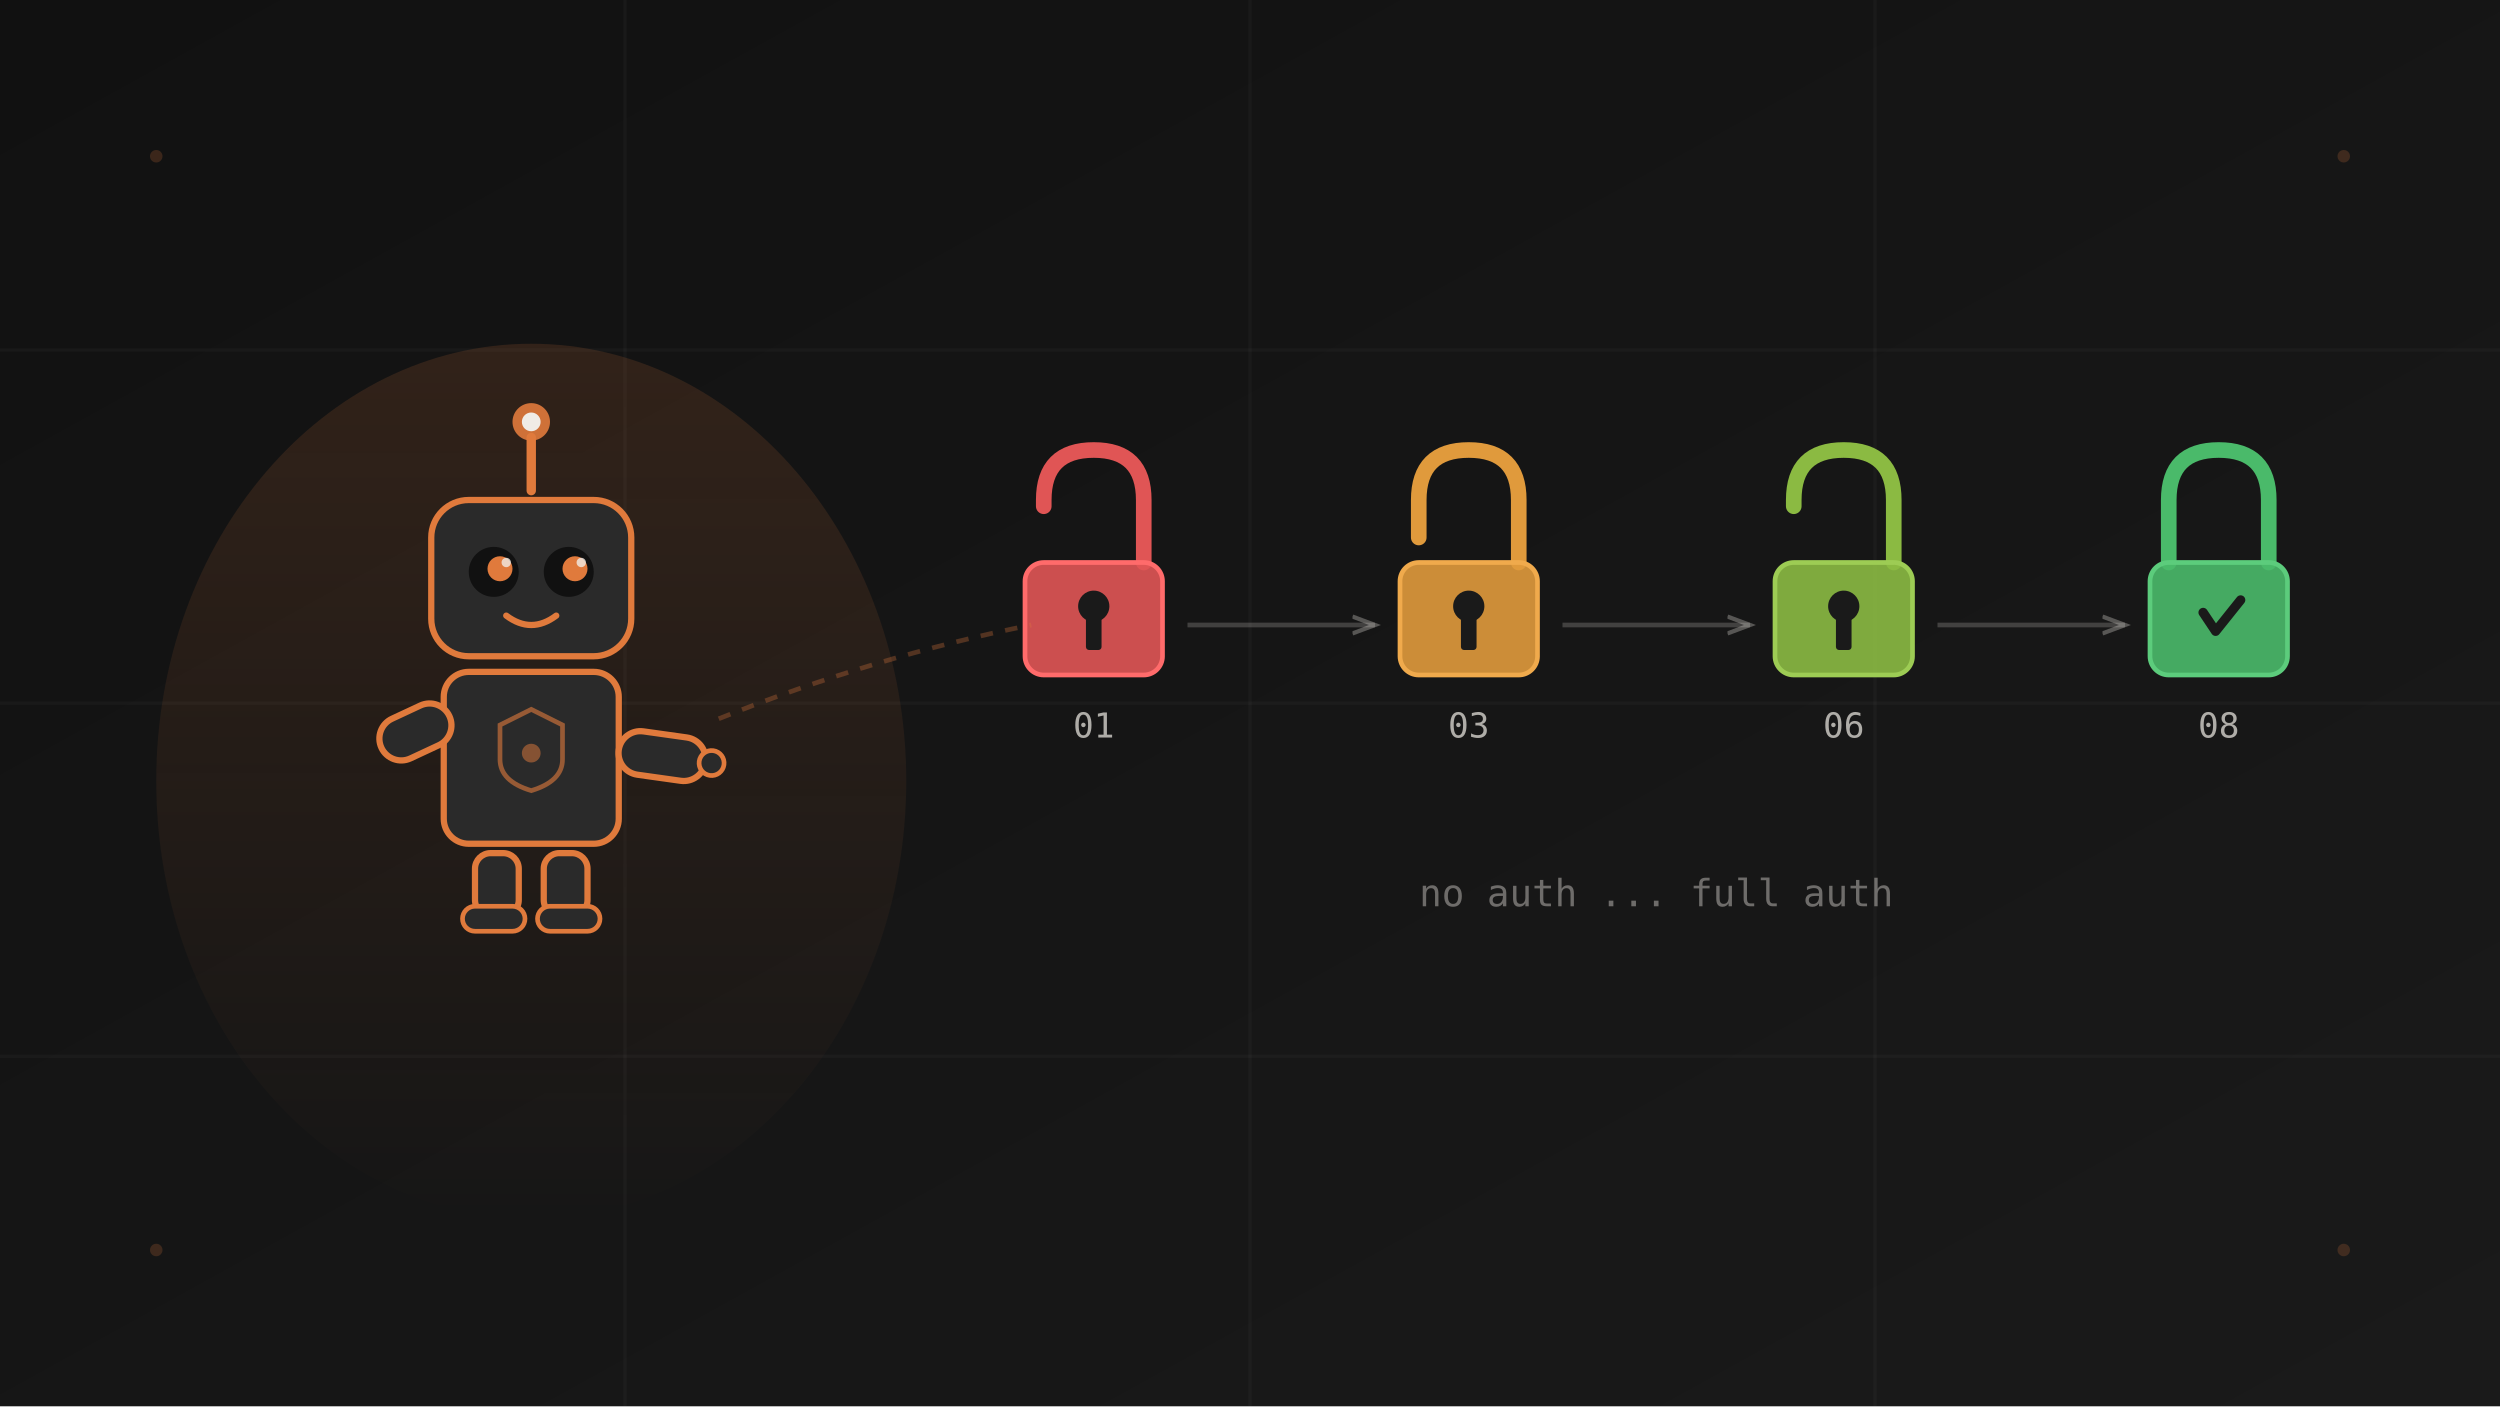
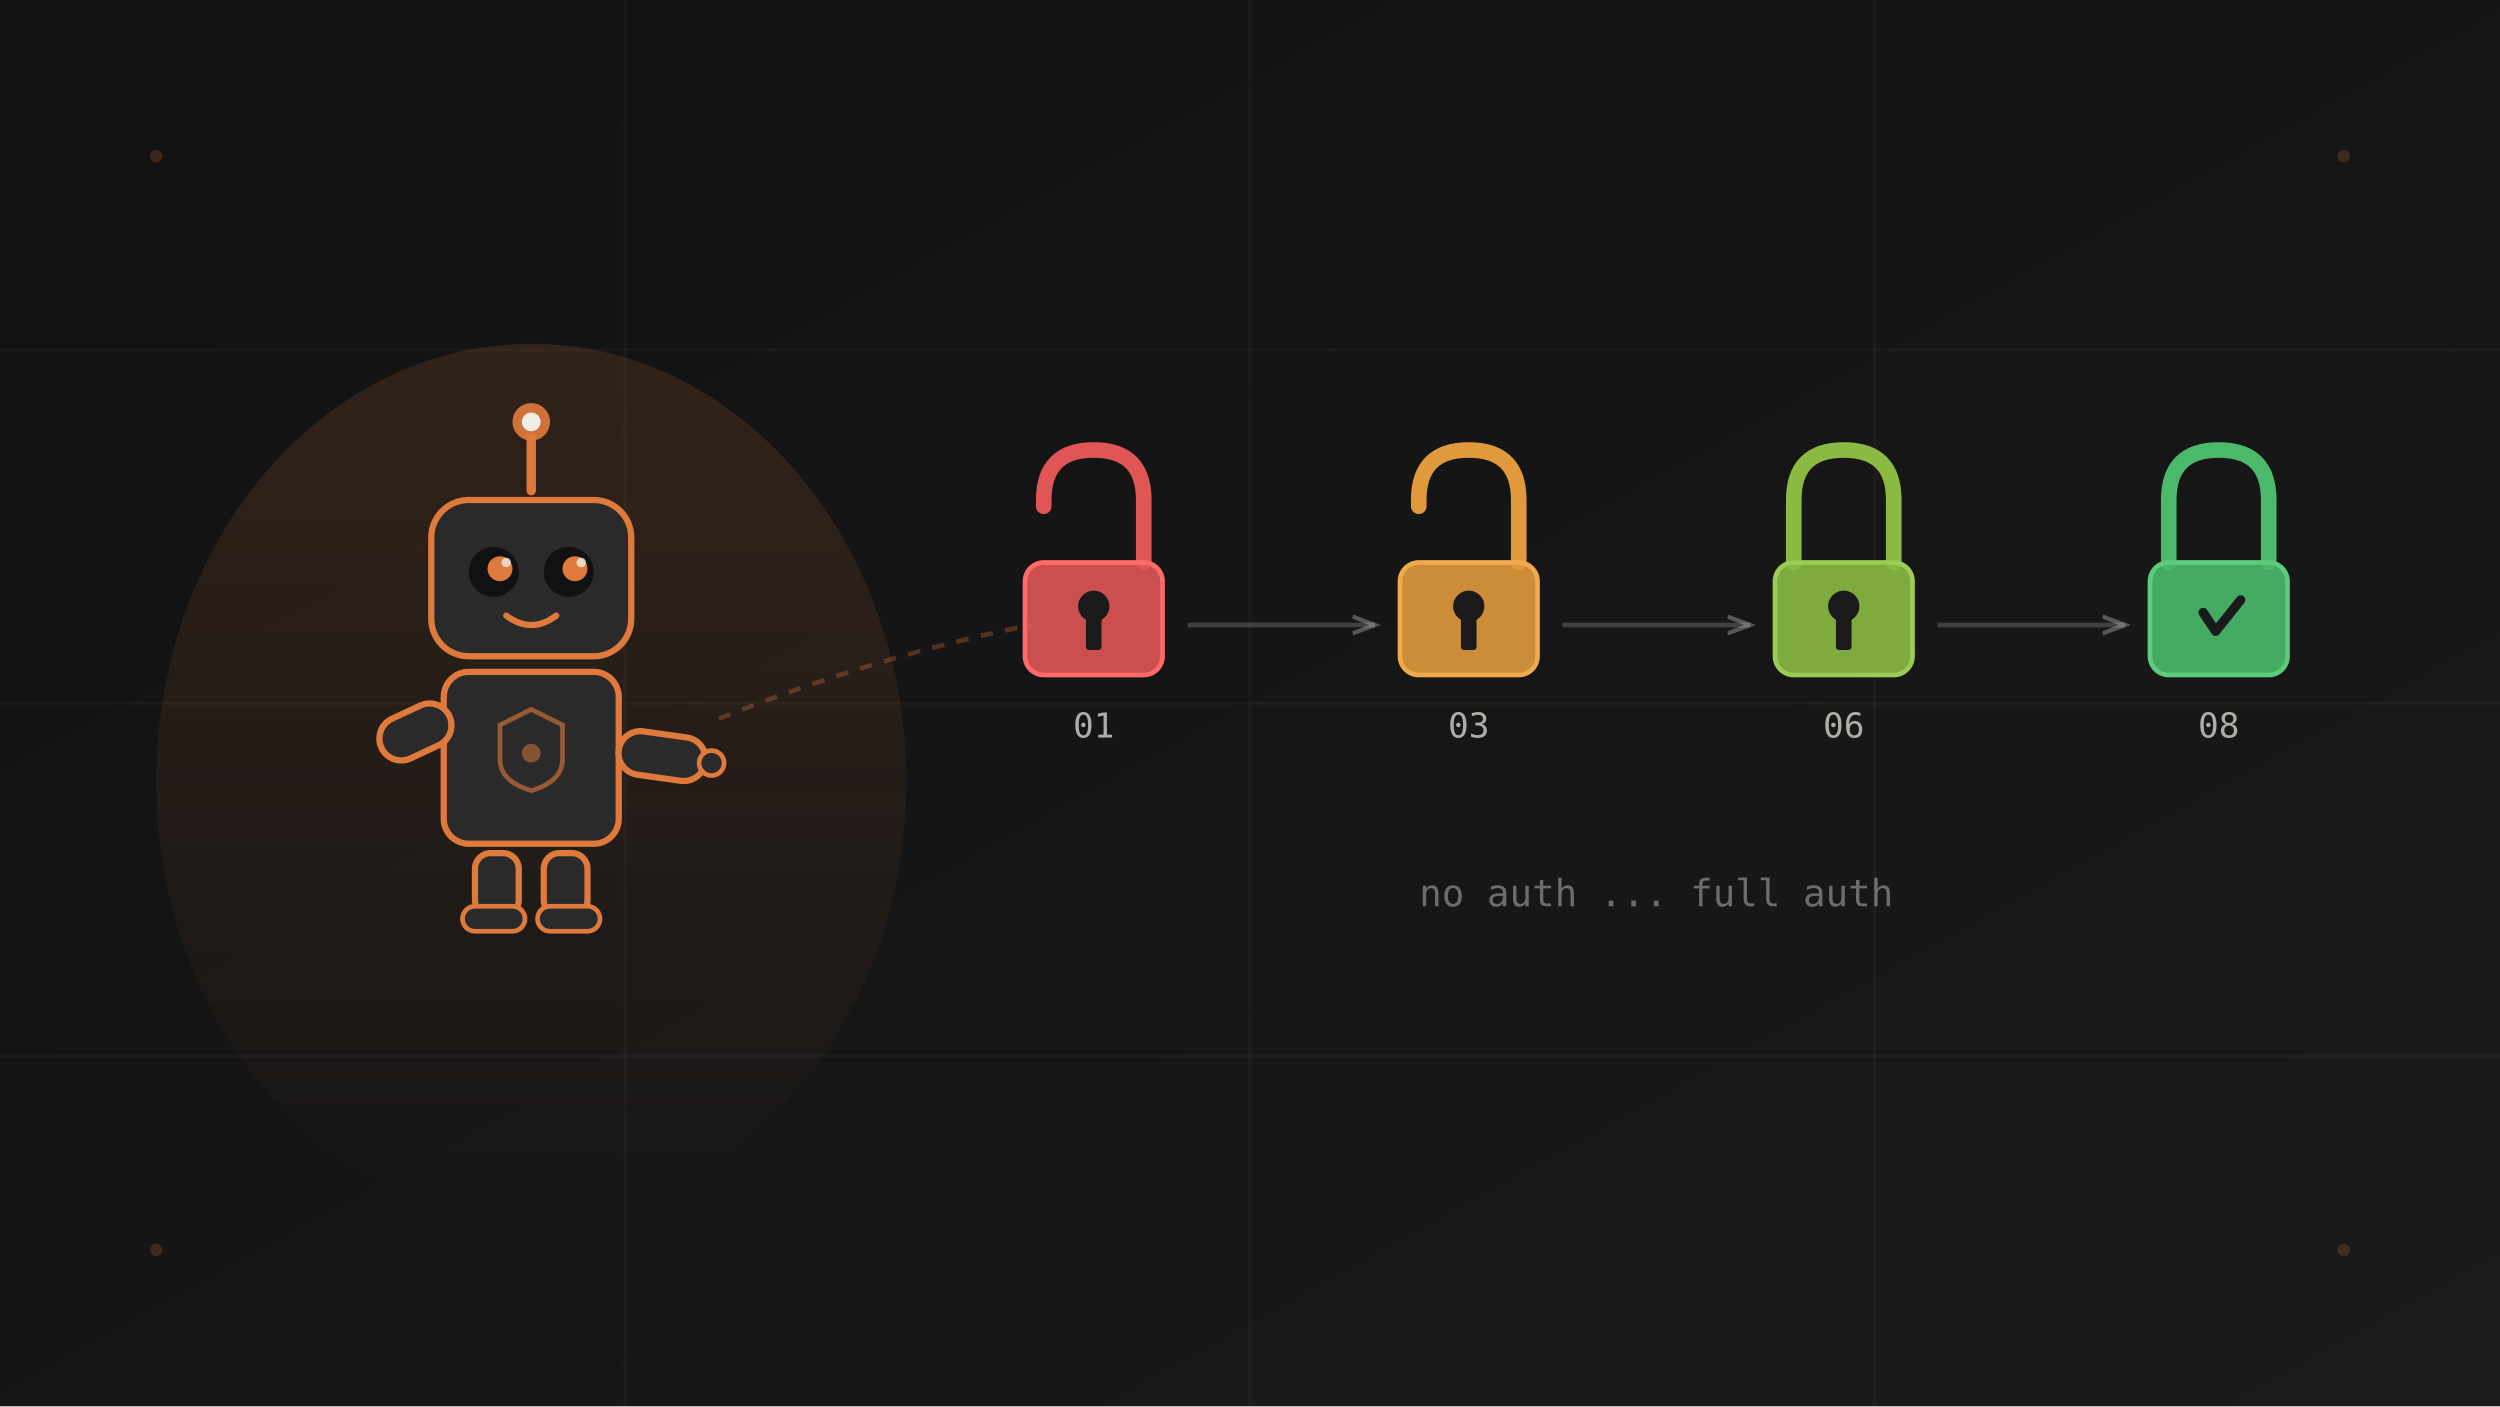
<svg xmlns="http://www.w3.org/2000/svg" viewBox="0 0 800 450">
  <defs>
    <linearGradient id="bg" x1="0" y1="0" x2="1" y2="1">
      <stop offset="0%" stop-color="#111111" />
      <stop offset="100%" stop-color="#1a1a1a" />
    </linearGradient>
    <linearGradient id="glow" x1="0.5" y1="0" x2="0.5" y2="1">
      <stop offset="0%" stop-color="#e07a3c" stop-opacity="0.15" />
      <stop offset="100%" stop-color="#e07a3c" stop-opacity="0" />
    </linearGradient>
  </defs>
  <rect width="800" height="450" fill="url(#bg)" />
  <g stroke="#ffffff" stroke-opacity="0.03" stroke-width="1">
    <line x1="0" y1="112" x2="800" y2="112" />
    <line x1="0" y1="225" x2="800" y2="225" />
    <line x1="0" y1="338" x2="800" y2="338" />
    <line x1="200" y1="0" x2="200" y2="450" />
    <line x1="400" y1="0" x2="400" y2="450" />
    <line x1="600" y1="0" x2="600" y2="450" />
  </g>
  <ellipse cx="170" cy="250" rx="120" ry="140" fill="url(#glow)" />
  <g transform="translate(170, 225)">
    <line x1="0" y1="-68" x2="0" y2="-85" stroke="#e07a3c" stroke-width="3" stroke-linecap="round" />
    <circle cx="0" cy="-90" r="6" fill="#e07a3c" opacity="0.9" />
    <circle cx="0" cy="-90" r="3" fill="#f0ece6" />
    <rect x="-32" y="-65" width="64" height="50" rx="12" fill="#2a2a2a" stroke="#e07a3c" stroke-width="2" />
    <circle cx="-12" cy="-42" r="8" fill="#111111" />
    <circle cx="12" cy="-42" r="8" fill="#111111" />
    <circle cx="-10" cy="-43" r="4" fill="#e07a3c" />
    <circle cx="14" cy="-43" r="4" fill="#e07a3c" />
    <circle cx="-8" cy="-45" r="1.5" fill="#f0ece6" opacity="0.8" />
    <circle cx="16" cy="-45" r="1.5" fill="#f0ece6" opacity="0.8" />
    <path d="M-8,-28 Q0,-22 8,-28" stroke="#e07a3c" stroke-width="2" fill="none" stroke-linecap="round" />
    <rect x="-28" y="-10" width="56" height="55" rx="8" fill="#2a2a2a" stroke="#e07a3c" stroke-width="2" />
    <path d="M0,2 L-10,7 L-10,18 Q-10,25 0,28 Q10,25 10,18 L10,7 Z" fill="none" stroke="#e07a3c" stroke-width="1.5" opacity="0.6" />
    <circle cx="0" cy="16" r="3" fill="#e07a3c" opacity="0.5" />
    <g transform="rotate(-25, -28, 5)">
      <rect x="-50" y="-2" width="24" height="14" rx="7" fill="#2a2a2a" stroke="#e07a3c" stroke-width="2" />
    </g>
    <g transform="rotate(8, 28, 15)">
      <rect x="28" y="8" width="28" height="14" rx="7" fill="#2a2a2a" stroke="#e07a3c" stroke-width="2" />
      <circle cx="58" cy="15" r="4" fill="#2a2a2a" stroke="#e07a3c" stroke-width="1.5" />
    </g>
    <rect x="-18" y="48" width="14" height="20" rx="5" fill="#2a2a2a" stroke="#e07a3c" stroke-width="2" />
    <rect x="4" y="48" width="14" height="20" rx="5" fill="#2a2a2a" stroke="#e07a3c" stroke-width="2" />
    <rect x="-22" y="65" width="20" height="8" rx="4" fill="#2a2a2a" stroke="#e07a3c" stroke-width="1.5" />
    <rect x="2" y="65" width="20" height="8" rx="4" fill="#2a2a2a" stroke="#e07a3c" stroke-width="1.5" />
  </g>
  <g transform="translate(350, 200)">
    <path d="M-16,-38 L-16,-40 Q-16,-56 0,-56 Q16,-56 16,-40 L16,-20" stroke="#e05555" stroke-width="5" fill="none" stroke-linecap="round" />
    <rect x="-22" y="-20" width="44" height="36" rx="6" fill="#e05555" opacity="0.9" />
    <rect x="-22" y="-20" width="44" height="36" rx="6" fill="none" stroke="#ff6b6b" stroke-width="1.5" />
    <circle cx="0" cy="-6" r="5" fill="#1a1a1a" />
    <rect x="-2.5" y="-4" width="5" height="12" rx="1" fill="#1a1a1a" />
    <text x="0" y="36" text-anchor="middle" fill="#f0ece6" font-family="monospace" font-size="11" opacity="0.7">01</text>
  </g>
  <g transform="translate(470, 200)">
-     <path d="M-16,-28 L-16,-40 Q-16,-56 0,-56 Q16,-56 16,-40 L16,-20" stroke="#e09a3c" stroke-width="5" fill="none" stroke-linecap="round" />
+     <path d="M-16,-38 L-16,-40 Q-16,-56 0,-56 Q16,-56 16,-40 L16,-20" stroke="#e09a3c" stroke-width="5" fill="none" stroke-linecap="round" />
    <rect x="-22" y="-20" width="44" height="36" rx="6" fill="#e09a3c" opacity="0.9" />
    <rect x="-22" y="-20" width="44" height="36" rx="6" fill="none" stroke="#f0aa4c" stroke-width="1.5" />
    <circle cx="0" cy="-6" r="5" fill="#1a1a1a" />
    <rect x="-2.5" y="-4" width="5" height="12" rx="1" fill="#1a1a1a" />
    <text x="0" y="36" text-anchor="middle" fill="#f0ece6" font-family="monospace" font-size="11" opacity="0.7">03</text>
  </g>
  <g transform="translate(590, 200)">
-     <path d="M-16,-38 L-16,-40 Q-16,-56 0,-56 Q16,-56 16,-40 L16,-20" stroke="#8bba42" stroke-width="5" fill="none" stroke-linecap="round" />
+     <path d="M-16,-20 L-16,-40 Q-16,-56 0,-56 Q16,-56 16,-40 L16,-20" stroke="#8bba42" stroke-width="5" fill="none" stroke-linecap="round" />
    <rect x="-22" y="-20" width="44" height="36" rx="6" fill="#8bba42" opacity="0.9" />
    <rect x="-22" y="-20" width="44" height="36" rx="6" fill="none" stroke="#9dcc54" stroke-width="1.5" />
    <circle cx="0" cy="-6" r="5" fill="#1a1a1a" />
    <rect x="-2.5" y="-4" width="5" height="12" rx="1" fill="#1a1a1a" />
    <text x="0" y="36" text-anchor="middle" fill="#f0ece6" font-family="monospace" font-size="11" opacity="0.7">06</text>
  </g>
  <g transform="translate(710, 200)">
    <path d="M-16,-20 L-16,-40 Q-16,-56 0,-56 Q16,-56 16,-40 L16,-20" stroke="#4aba6a" stroke-width="5" fill="none" stroke-linecap="round" />
    <rect x="-22" y="-20" width="44" height="36" rx="6" fill="#4aba6a" opacity="0.9" />
    <rect x="-22" y="-20" width="44" height="36" rx="6" fill="none" stroke="#5ccc7c" stroke-width="1.5" />
    <path d="M-5,-4 L-1,2 L7,-8" stroke="#1a1a1a" stroke-width="3" fill="none" stroke-linecap="round" stroke-linejoin="round" />
    <text x="0" y="36" text-anchor="middle" fill="#f0ece6" font-family="monospace" font-size="11" opacity="0.7">08</text>
  </g>
  <g stroke="#f0ece6" stroke-opacity="0.2" stroke-width="1.5" fill="none">
    <path d="M380,200 L440,200" marker-end="url(#arrow)" />
    <path d="M500,200 L560,200" marker-end="url(#arrow)" />
    <path d="M620,200 L680,200" marker-end="url(#arrow)" />
  </g>
  <defs>
    <marker id="arrow" viewBox="0 0 10 10" refX="8" refY="5" markerWidth="6" markerHeight="6" orient="auto-start-reverse">
      <path d="M 0 2 L 8 5 L 0 8" fill="none" stroke="#f0ece6" stroke-opacity="0.3" stroke-width="1.5" />
    </marker>
  </defs>
  <path d="M230,230 Q280,210 330,200" stroke="#e07a3c" stroke-width="1.5" stroke-opacity="0.3" fill="none" stroke-dasharray="4,4" />
  <text x="530" y="290" text-anchor="middle" fill="#f0ece6" font-family="monospace" font-size="12" opacity="0.4">no auth  ...  full auth</text>
  <circle cx="50" cy="50" r="2" fill="#e07a3c" opacity="0.2" />
  <circle cx="750" cy="50" r="2" fill="#e07a3c" opacity="0.2" />
  <circle cx="50" cy="400" r="2" fill="#e07a3c" opacity="0.2" />
  <circle cx="750" cy="400" r="2" fill="#e07a3c" opacity="0.2" />
</svg>
